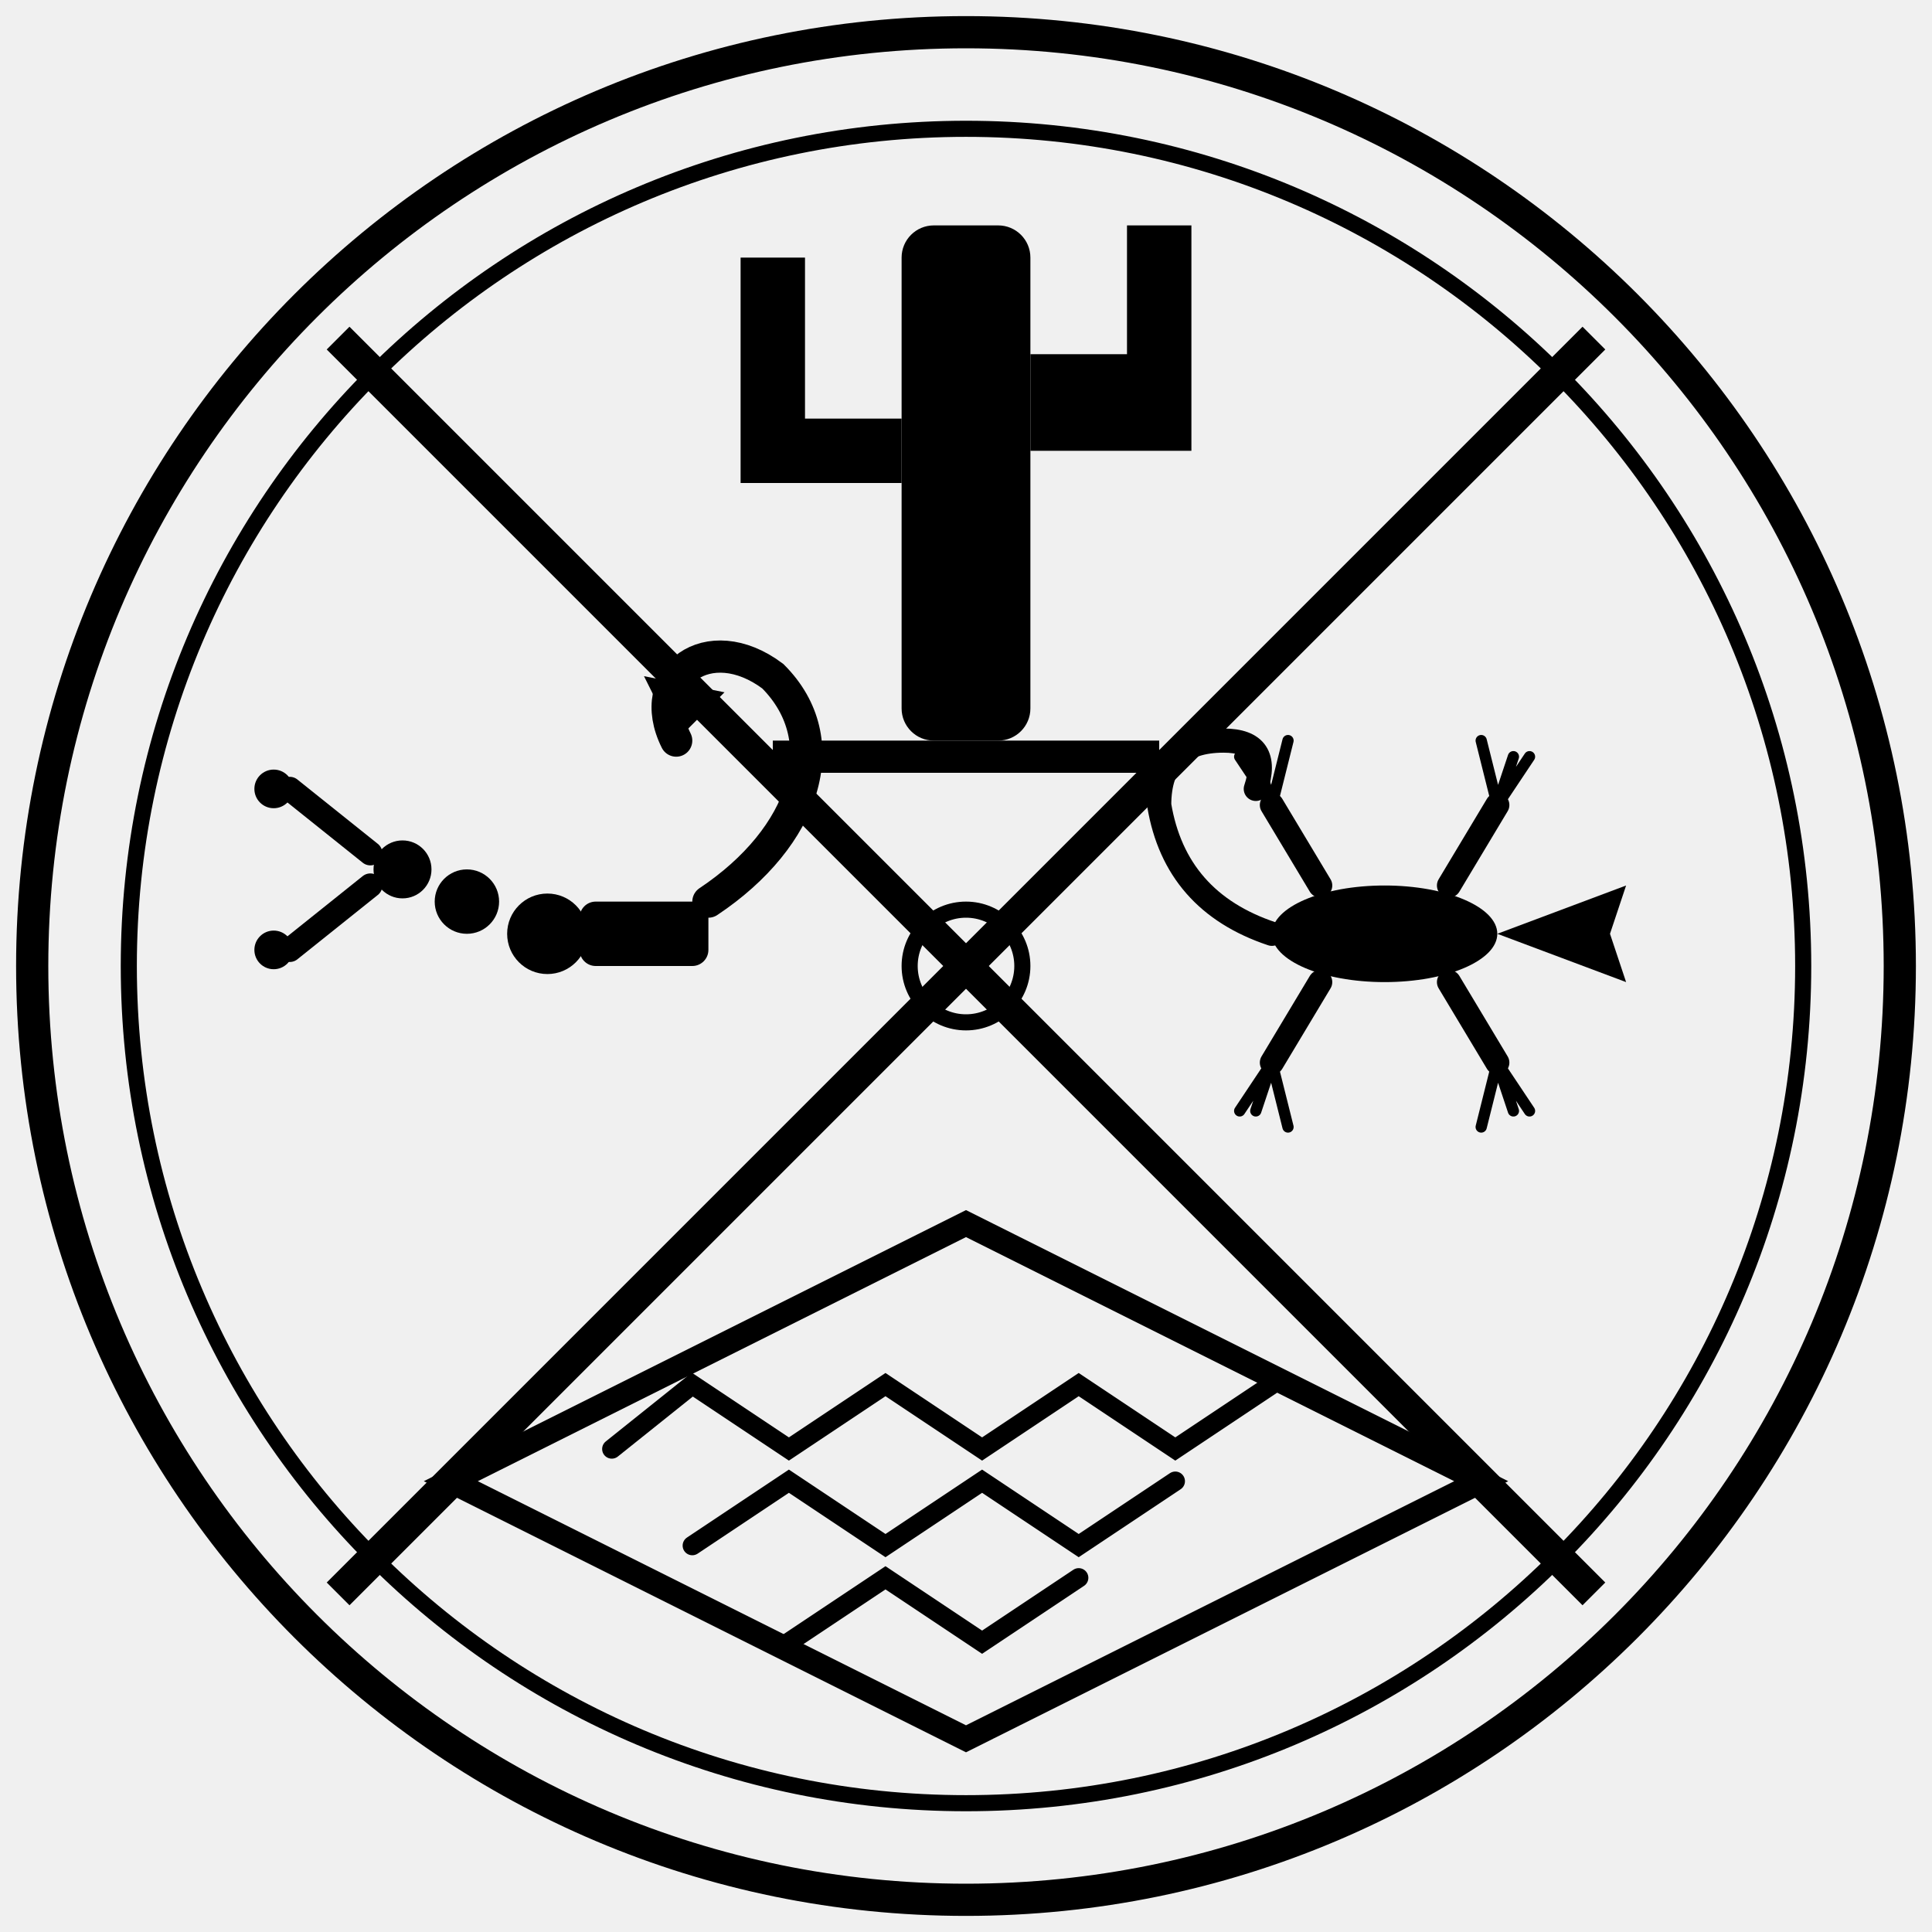
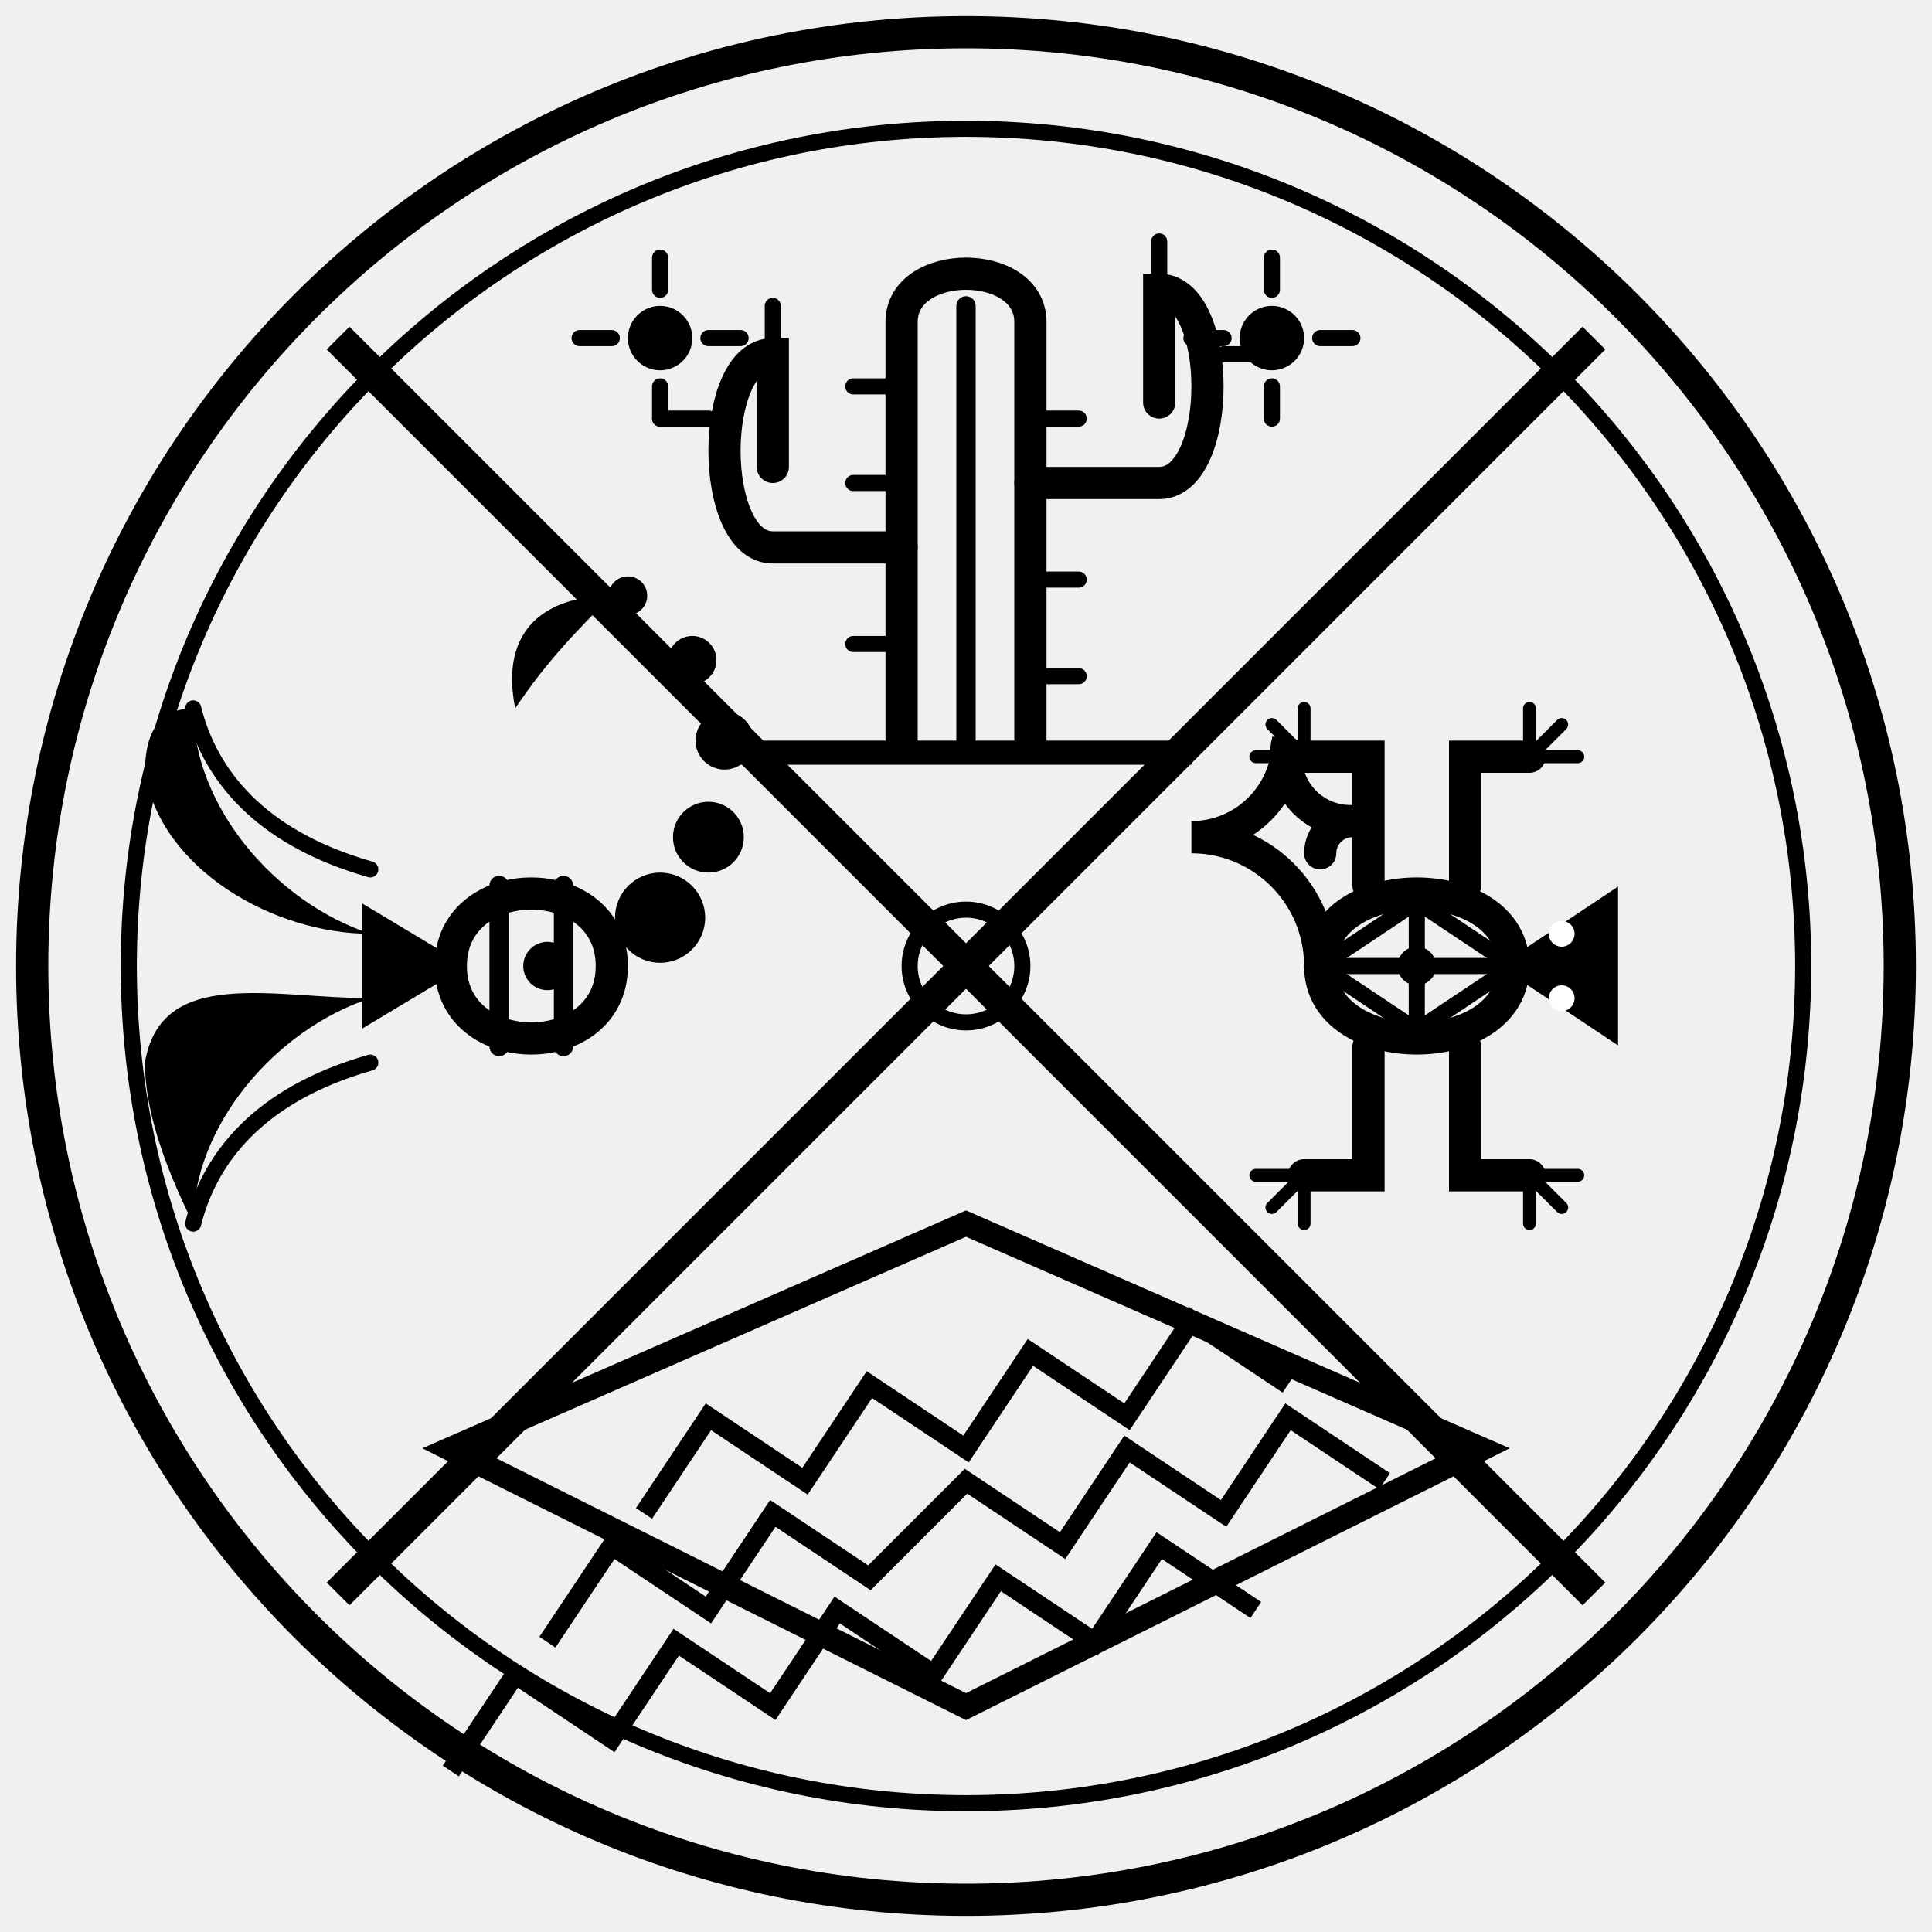
<svg xmlns="http://www.w3.org/2000/svg" width="120" height="120" viewBox="0 0 120 120" fill="none">
  <circle cx="60" cy="60" r="58" stroke="currentColor" stroke-width="2" fill="none" />
  <circle cx="60" cy="60" r="52" stroke="currentColor" stroke-width="1" fill="none" />
  <line x1="21" y1="21" x2="99" y2="99" stroke="currentColor" stroke-width="2" />
  <line x1="99" y1="21" x2="21" y2="99" stroke="currentColor" stroke-width="2" />
  <circle cx="60" cy="60" r="3.5" stroke="currentColor" stroke-width="1" fill="none" />
-   <g fill="currentColor">
-     <rect x="56" y="14" width="8" height="32" rx="2" />
-     <path d="M 56 26 L 50 26 L 50 16 L 46 16 L 46 30 L 56 30 Z" />
-     <path d="M 64 22 L 70 22 L 70 14 L 74 14 L 74 28 L 64 28 Z" />
-     <rect x="48" y="46" width="24" height="2" />
+   <g stroke="currentColor" stroke-linecap="round" fill="none">
+     <path d="M 56 46 V 20 C 56 16 64 16 64 20 V 46" stroke-width="2" />
+     <path d="M 60 19 V 46" stroke-width="1.2" />
+     <path d="M 56 34 H 48 C 44 34 44 22 48 22 V 29" stroke-width="2" />
+     <path d="M 48 28 V 24" stroke-width="1.2" />
+     <path d="M 64 30 H 72 C 76 30 76 18 72 18 V 25" stroke-width="2" />
+     <path d="M 72 24 V 20" stroke-width="1.2" />
+     <rect x="46" y="46" width="28" height="1.5" fill="currentColor" stroke="none" />
+     <path d="M 56 40 H 53 M 56 30 H 53 M 56 24 H 53" stroke-width="1" />
+     <path d="M 64 42 H 67 M 64 36 H 67 M 64 26 H 67" stroke-width="1" />
+     <path d="M 44 26 H 41 M 48 22 V 19" stroke-width="1" />
+     <path d="M 76 22 H 79 M 72 18 V 15" stroke-width="1" />
  </g>
  <g fill="currentColor">
-     <rect x="36" y="56" width="8" height="4" rx="1" />
-     <circle cx="34" cy="58" r="2.5" />
-     <circle cx="29" cy="56" r="2" />
-     <circle cx="25" cy="54" r="1.8" />
-     <path d="M 23 53 L 18 49" stroke="currentColor" stroke-width="1.5" stroke-linecap="round" fill="none" />
-     <path d="M 23 55 L 18 59" stroke="currentColor" stroke-width="1.5" stroke-linecap="round" fill="none" />
-     <circle cx="17" cy="49" r="1.2" />
-     <circle cx="17" cy="59" r="1.2" />
-     <path d="M 44 56 C 50 52 52 46 48 42 C 44 39 40 42 42 46" stroke="currentColor" stroke-width="2" fill="none" stroke-linecap="round" />
-     <path d="M 42 46 L 40 42 L 45 43 Z" />
+     <circle cx="41" cy="21" r="2" />
+     <g stroke="currentColor" stroke-width="1" stroke-linecap="round">
+       <line x1="41" y1="16" x2="41" y2="18" />
+       <line x1="41" y1="24" x2="41" y2="26" />
+       <line x1="36" y1="21" x2="38" y2="21" />
+       <line x1="44" y1="21" x2="46" y2="21" />
+     </g>
+     <circle cx="79" cy="21" r="2" />
+     <g stroke="currentColor" stroke-width="1" stroke-linecap="round">
+       <line x1="79" y1="16" x2="79" y2="18" />
+       <line x1="79" y1="24" x2="79" y2="26" />
+       <line x1="74" y1="21" x2="76" y2="21" />
+       <line x1="82" y1="21" x2="84" y2="21" />
+     </g>
  </g>
-   <g fill="currentColor">
-     <ellipse cx="86" cy="58" rx="7" ry="3" />
-     <path d="M 93 58 L 101 55 L 100 58 L 101 61 Z" />
-     <g stroke="currentColor" stroke-width="1.5" stroke-linecap="round" fill="none">
-       <path d="M 82 55 L 79 50" />
-       <path d="M 82 61 L 79 66" />
-       <path d="M 90 55 L 93 50" />
-       <path d="M 90 61 L 93 66" />
+   <g stroke="currentColor" stroke-linecap="round" fill="none">
+     <path d="M 28 60 C 28 54 38 54 38 60 C 38 66 28 66 28 60 Z" stroke-width="2" />
+     <path d="M 31 55 V 65" stroke-width="1.2" />
+     <path d="M 35 55 V 65" stroke-width="1.2" />
+     <circle cx="34" cy="60" r="1" fill="currentColor" />
+     <path d="M 28 60 L 23 57 L 23 63 Z" fill="currentColor" />
+     <path d="M 23 58 C 17 56 12 50 12 44 Q 9 44 9 48 C 10 54 17 58 23 58" fill="currentColor" stroke="none" />
+     <path d="M 23 62 C 17 64 12 70 12 76 Q 9 70 9 66 C 10 60 17 62 23 62" fill="currentColor" stroke="none" />
+     <path d="M 12 44 C 13 48 16 52 23 54" stroke-width="1" />
+     <path d="M 12 76 C 13 72 16 68 23 66" stroke-width="1" />
+     <circle cx="41" cy="57" r="2.8" fill="currentColor" stroke="none" />
+     <circle cx="44" cy="52" r="2.2" fill="currentColor" stroke="none" />
+     <circle cx="45" cy="46" r="1.8" fill="currentColor" stroke="none" />
+     <circle cx="43" cy="41" r="1.5" fill="currentColor" stroke="none" />
+     <circle cx="39" cy="37" r="1.2" fill="currentColor" stroke="none" />
+     <path d="M 38 37 C 34 37 31 39 32 44 C 34 41 36 39 38 37 Z" fill="currentColor" stroke="none" />
+   </g>
+   <g stroke="currentColor" stroke-linecap="round" fill="none">
+     <path d="M 82 60 C 82 54 94 54 94 60 C 94 66 82 66 82 60 Z" stroke-width="2" />
+     <path d="M 82 60 L 88 56 L 94 60 L 88 64 Z" stroke-width="1" />
+     <path d="M 88 56 V 64" stroke-width="1" />
+     <path d="M 82 60 H 94" stroke-width="1" />
+     <circle cx="88" cy="60" r="1.2" fill="currentColor" stroke="none" />
+     <path d="M 94 60 L 100 56 L 100 64 Z" fill="currentColor" />
+     <circle cx="97" cy="58" r="0.8" fill="#ffffff" stroke="none" />
+     <circle cx="97" cy="62" r="0.8" fill="#ffffff" stroke="none" />
+     <path d="M 85 55 V 47 H 81" stroke-width="2" />
+     <path d="M 85 65 V 73 H 81" stroke-width="2" />
+     <path d="M 91 55 V 47 H 95" stroke-width="2" />
+     <path d="M 91 65 V 73 H 95" stroke-width="2" />
+     <g stroke-width="0.8">
+       <path d="M 81 47 L 79 45 M 81 47 L 81 44 M 81 47 L 78 47" />
+       <path d="M 81 73 L 79 75 M 81 73 L 81 76 M 81 73 L 78 73" />
+       <path d="M 95 47 L 97 45 M 95 47 L 95 44 M 95 47 L 98 47" />
+       <path d="M 95 73 L 97 75 M 95 73 L 95 76 M 95 73 L 98 73" />
    </g>
-     <g stroke="currentColor" stroke-width="0.7" stroke-linecap="round" fill="none">
-       <path d="M 79 50 L 77 47 M 79 50 L 80 46 M 79 50 L 78 47" />
-       <path d="M 79 66 L 77 69 M 79 66 L 80 70 M 79 66 L 78 69" />
-       <path d="M 93 50 L 95 47 M 93 50 L 92 46 M 93 50 L 94 47" />
-       <path d="M 93 66 L 95 69 M 93 66 L 92 70 M 93 66 L 94 69" />
-     </g>
-     <path d="M 79 58 Q 73 56 72 50 Q 72 46 76 46 Q 79 46 78 49" stroke="currentColor" stroke-width="1.5" fill="none" stroke-linecap="round" />
+     <path d="M 82 60 A 8 8 0 0 0 74 52 A 6 6 0 0 0 80 46 A 4 4 0 0 0 84 51 A 2 2 0 0 0 82 53" stroke-width="2" />
  </g>
-   <path d="M 60 76 L 92 92 L 60 108 L 28 92 Z" stroke="currentColor" stroke-width="1.5" fill="none" />
-   <path d="M 38 90 L 43 86 L 49 90 L 55 86 L 61 90 L 67 86 L 73 90 L 79 86" stroke="currentColor" stroke-width="1.2" fill="none" stroke-linecap="round" />
-   <path d="M 43 96 L 49 92 L 55 96 L 61 92 L 67 96 L 73 92" stroke="currentColor" stroke-width="1.2" fill="none" stroke-linecap="round" />
-   <path d="M 49 102 L 55 98 L 61 102 L 67 98" stroke="currentColor" stroke-width="1.2" fill="none" stroke-linecap="round" />
+   <path d="M 60 76 L 92 90 L 60 106 L 28 90 Z" stroke="currentColor" stroke-width="1.5" fill="none" />
+   <g stroke="currentColor" stroke-dasharray="1000" stroke-width="1.2" fill="none" stroke-linejoin="miter">
+     <path d="M 34 102 L 38 96 L 44 100 L 48 94 L 54 98 L 60 92 L 66 96 L 70 90 L 76 94 L 80 88 L 86 92" />
+     <path d="M 40 94 L 44 88 L 50 92 L 54 86 L 60 90 L 64 84 L 70 88 L 74 82 L 80 86" />
+     <path d="M 28 110 L 32 104 L 38 108 L 42 102 L 48 106 L 52 100 L 58 104 L 62 98 L 68 102 L 72 96 L 78 100" />
+   </g>
</svg>
